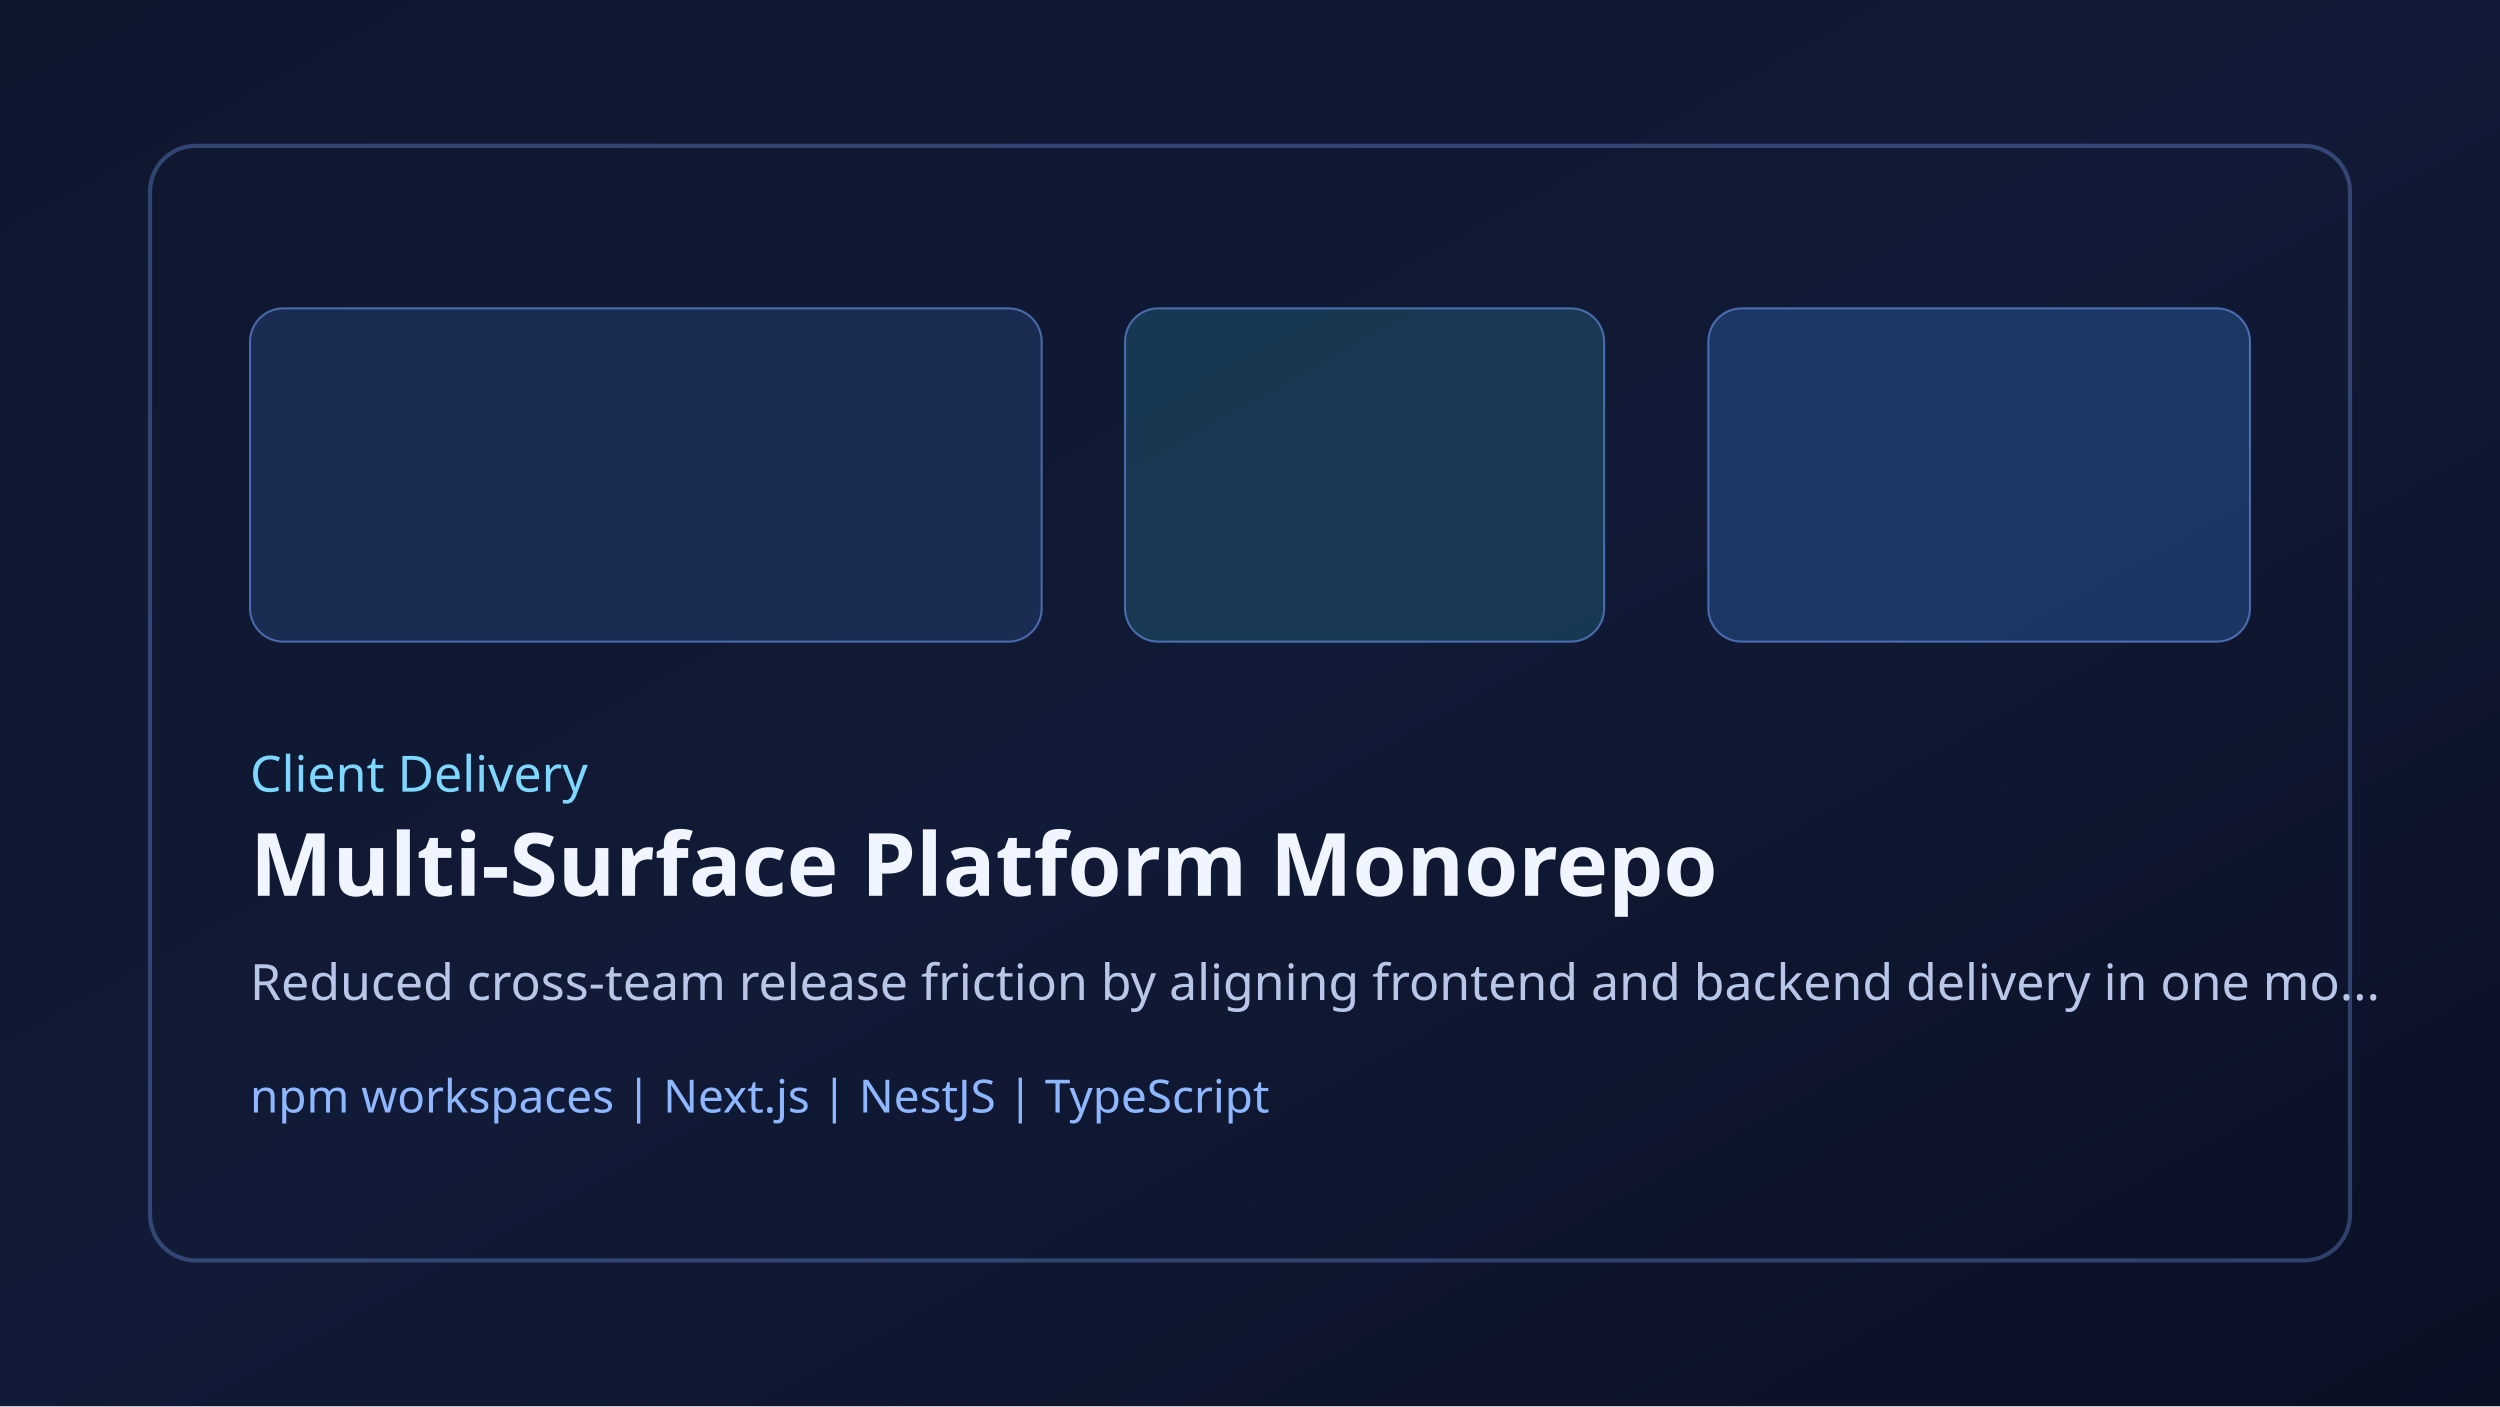
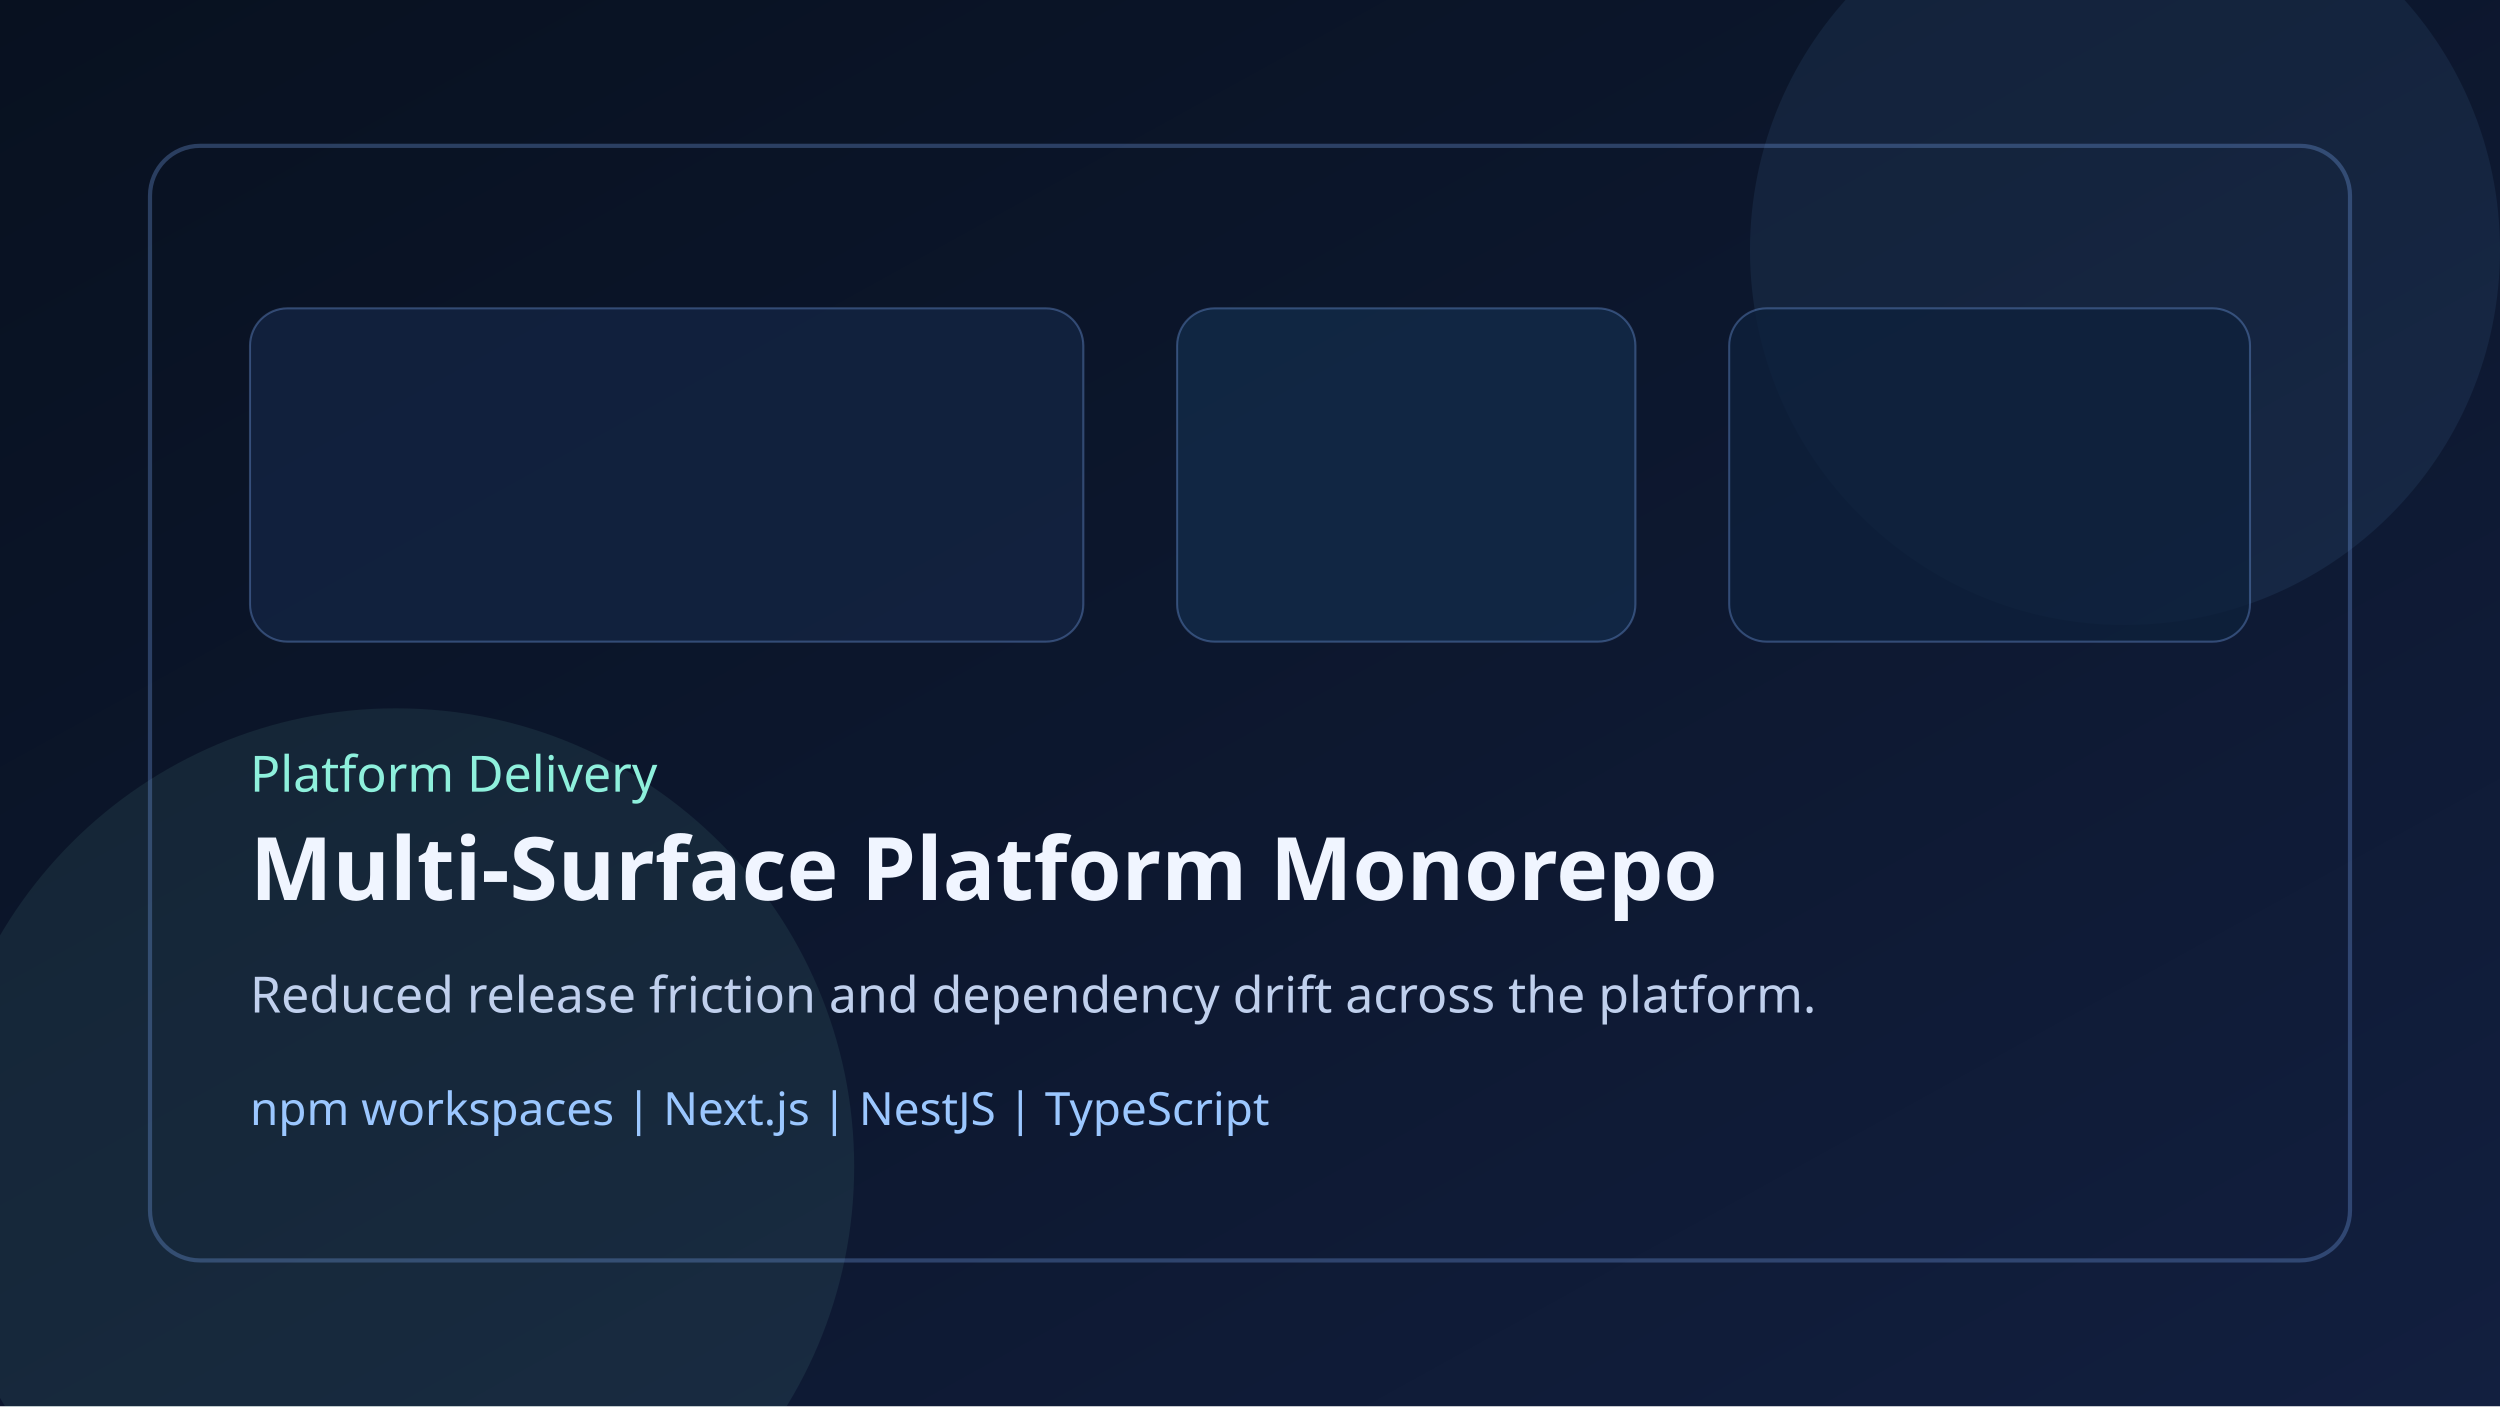
<svg xmlns="http://www.w3.org/2000/svg" width="1200" height="675" viewBox="0 0 1200 675" role="img" aria-labelledby="title desc">
  <defs>
    <linearGradient id="bg" x1="0" y1="0" x2="1" y2="1">
-       <stop offset="0%" stop-color="#0f172f" />
-       <stop offset="50%" stop-color="#111a36" />
-       <stop offset="100%" stop-color="#0a1024" />
+       <stop offset="0%" stop-color="#081120" />
+       <stop offset="55%" stop-color="#0d1830" />
+       <stop offset="100%" stop-color="#121f3f" />
    </linearGradient>
    <linearGradient id="accent" x1="0" y1="0" x2="1" y2="0">
-       <stop offset="0%" stop-color="#44d2ff" />
-       <stop offset="100%" stop-color="#7d7bff" />
+       <stop offset="0%" stop-color="#79c4ff" />
+       <stop offset="100%" stop-color="#8ef0dc" />
    </linearGradient>
  </defs>
  <rect width="1200" height="675" fill="url(#bg)" />
-   <rect x="72" y="70" width="1056" height="535" rx="22" fill="none" stroke="rgba(127,163,255,0.32)" stroke-width="2" />
-   <rect x="120" y="148" width="380" height="160" rx="16" fill="rgba(31,52,94,0.72)" stroke="rgba(116,162,255,0.55)" />
-   <rect x="540" y="148" width="230" height="160" rx="16" fill="rgba(27,69,95,0.72)" stroke="rgba(116,162,255,0.55)" />
-   <rect x="820" y="148" width="260" height="160" rx="16" fill="rgba(34,67,120,0.72)" stroke="rgba(116,162,255,0.55)" />
-   <path d="M500 228h40" stroke="url(#accent)" stroke-width="5" stroke-linecap="round" />
-   <path d="M770 228h50" stroke="url(#accent)" stroke-width="5" stroke-linecap="round" />
-   <text x="120" y="380" fill="#7dd7ff" font-size="24" font-family="'Segoe UI', Tahoma, sans-serif">Client Delivery</text>
-   <text x="120" y="430" fill="#f0f5ff" font-size="42" font-family="'Segoe UI', Tahoma, sans-serif" font-weight="700">Multi-Surface Platform Monorepo</text>
-   <text x="120" y="480" fill="#b8c7e8" font-size="24" font-family="'Segoe UI', Tahoma, sans-serif">Reduced cross-team release friction by aligning frontend and backend delivery in one mo...</text>
-   <text x="120" y="534" fill="#8fb7ff" font-size="22" font-family="'Segoe UI', Tahoma, sans-serif">npm workspaces | Next.js | NestJS | TypeScript</text>
+   <circle cx="1020" cy="120" r="180" fill="rgba(120,196,255,0.08)" />
+   <circle cx="190" cy="560" r="220" fill="rgba(142,240,220,0.08)" />
+   <rect x="72" y="70" width="1056" height="535" rx="24" fill="none" stroke="rgba(130,175,255,0.28)" stroke-width="2" />
+   <rect x="120" y="148" width="400" height="160" rx="18" fill="rgba(20,36,67,0.78)" stroke="rgba(130,175,255,0.32)" />
+   <rect x="565" y="148" width="220" height="160" rx="18" fill="rgba(18,43,74,0.78)" stroke="rgba(130,175,255,0.32)" />
+   <rect x="830" y="148" width="250" height="160" rx="18" fill="rgba(14,33,60,0.78)" stroke="rgba(130,175,255,0.32)" />
+   <path d="M520 228h45" stroke="url(#accent)" stroke-width="5" stroke-linecap="round" />
+   <path d="M785 228h45" stroke="url(#accent)" stroke-width="5" stroke-linecap="round" />
+   <text x="120" y="380" fill="#8ef0dc" font-size="24" font-family="'Segoe UI', Tahoma, sans-serif">Platform Delivery</text>
+   <text x="120" y="432" fill="#f0f5ff" font-size="42" font-family="'Segoe UI', Tahoma, sans-serif" font-weight="700">Multi-Surface Platform Monorepo</text>
+   <text x="120" y="486" fill="#c0d0ed" font-size="24" font-family="'Segoe UI', Tahoma, sans-serif">Reduced release friction and dependency drift across the platform.</text>
+   <text x="120" y="540" fill="#9bc7ff" font-size="22" font-family="'Segoe UI', Tahoma, sans-serif">npm workspaces | Next.js | NestJS | TypeScript</text>
</svg>
